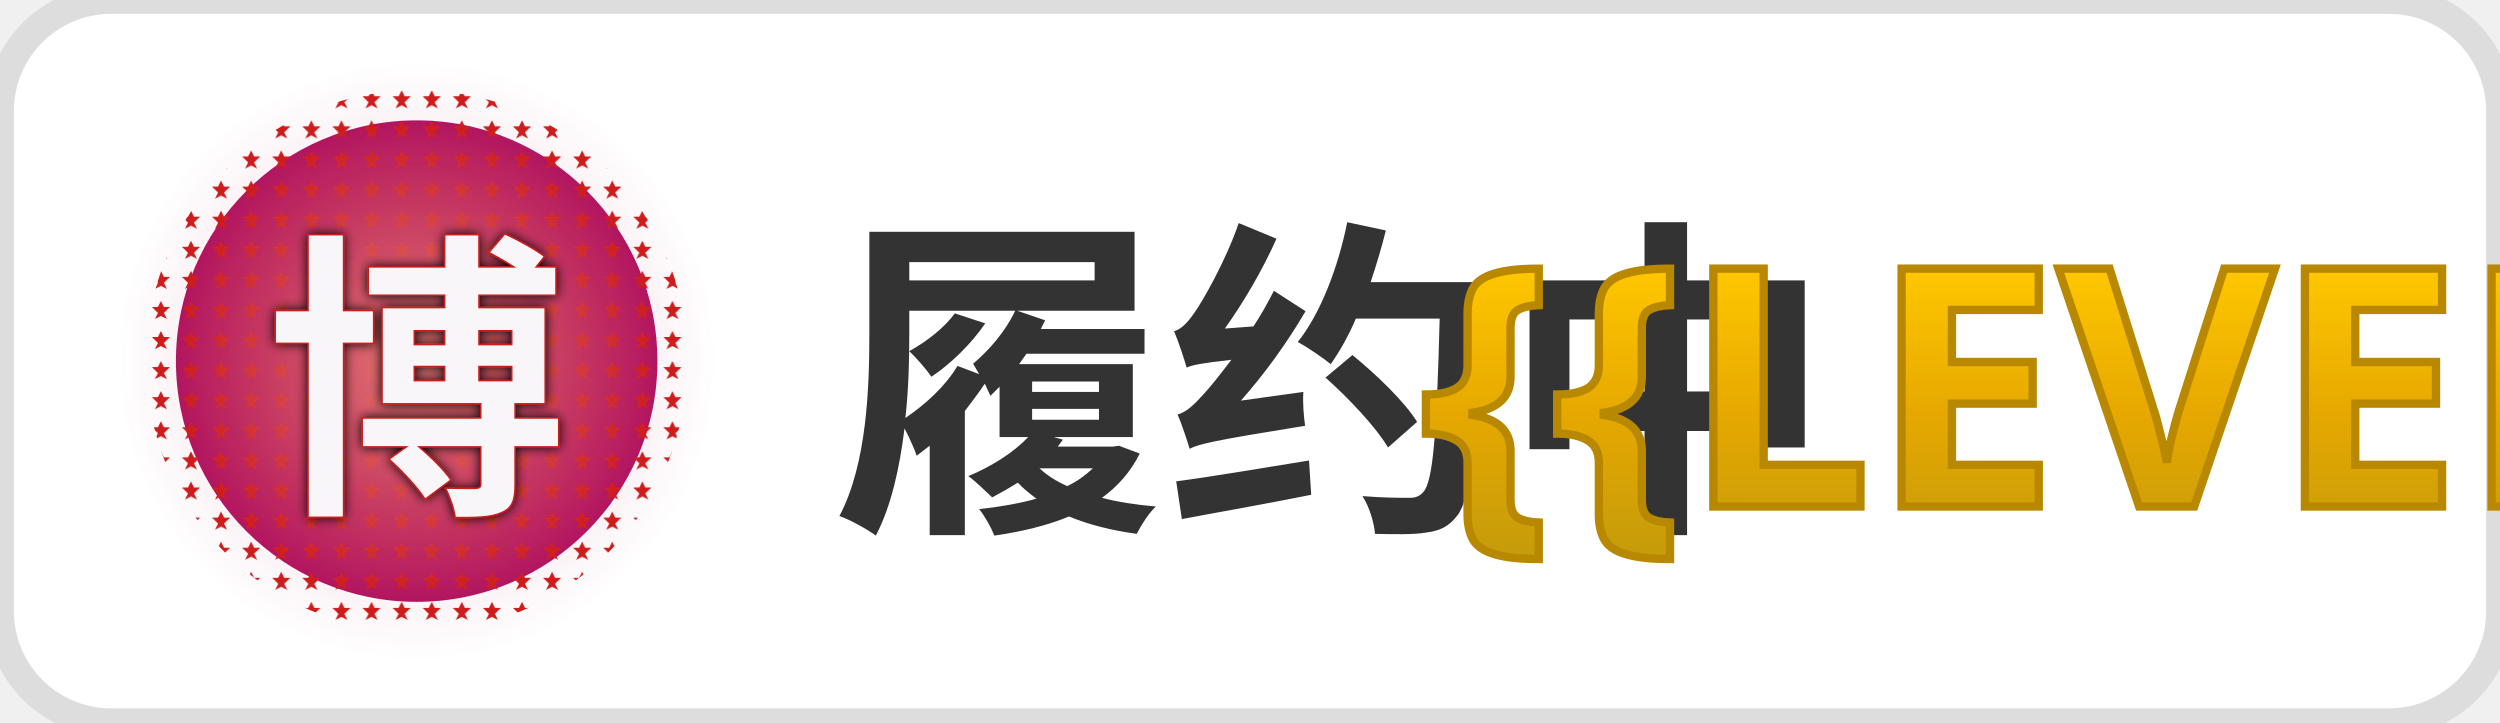
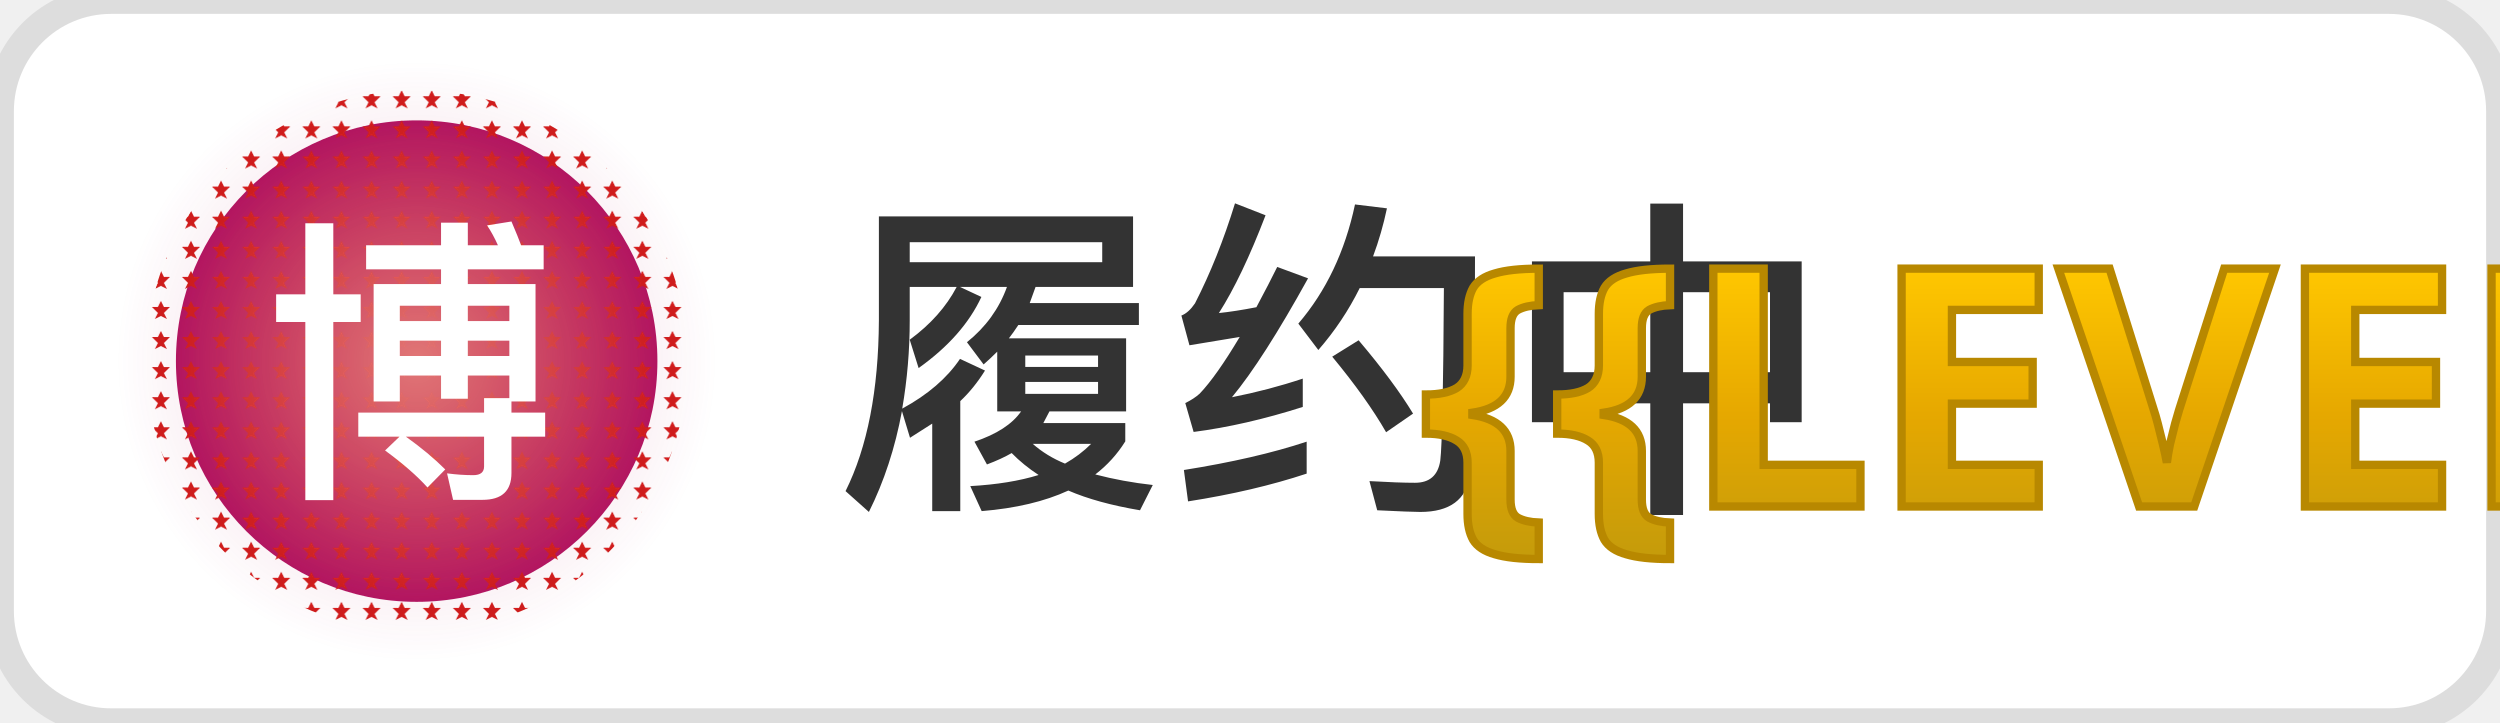
<svg xmlns="http://www.w3.org/2000/svg" width="90" height="26" viewBox="0 0 90 26">
  <rect x="0" y="0" width="90" height="26" rx="4" ry="4" fill="#fff" stroke="#ddd" />
  <svg x="2" y="0" width="26" height="26" viewBox="0 0 240 240">
    <defs>
      <radialGradient id="goldGradient" cx="50%" cy="50%" r="50%">
        <stop offset="0%" stop-color="rgba(205, 28, 28, 1)" />
        <stop offset="100%" stop-color="rgba(178, 21, 97, 1)" />
      </radialGradient>
      <radialGradient id="outerGlow" cx="50%" cy="50%" r="50%">
        <stop offset="0%" stop-color="rgba(205, 28, 28, 1)" stop-opacity="0.25" />
        <stop offset="100%" stop-color="rgba(178, 21, 97, 1)" stop-opacity="0" />
      </radialGradient>
      <pattern id="ringPattern" x="0" y="0" width="10" height="10" patternUnits="userSpaceOnUse">
        <path d="M5 0 L6 2 L8 2 L6 4 L7 6 L5 5 L3 6 L4 4 L2 2 L4 2 Z" fill="rgba(205, 28, 28, 1)" />
      </pattern>
      <radialGradient id="shine" cx="50%" cy="50%" r="50%">
        <stop offset="0%" stop-color="#fff" stop-opacity="0.4" />
        <stop offset="100%" stop-color="#fff" stop-opacity="0" />
      </radialGradient>
      <filter id="textGlow" x="-50%" y="-50%" width="200%" height="200%">
        <feGaussianBlur in="SourceAlpha" stdDeviation="2" result="blur" />
        <feMerge>
          <feMergeNode in="blur" />
          <feMergeNode in="SourceGraphic" />
        </feMerge>
      </filter>
      <linearGradient id="goldGradientL1" x1="0%" y1="0%" x2="0%" y2="100%">
        <stop offset="0%" stop-color="#FFC700" />
        <stop offset="50%" stop-color="#E6A800" />
        <stop offset="100%" stop-color="#C49B0B" />
      </linearGradient>
    </defs>
    <circle cx="120" cy="120" r="80" fill="url(#goldGradient)" />
    <circle cx="120" cy="120" r="100" fill="url(#outerGlow)" />
    <circle cx="120" cy="120" r="90" fill="url(#ringPattern)">
      <animateTransform attributeName="transform" type="rotate" from="0 120 120" to="360 120 120" dur="20s" repeatCount="indefinite" />
    </circle>
    <g fill="rgba(178, 21, 97, 1)">
        </g>
    <circle cx="120" cy="120" r="80" fill="url(#shine)">
      <animateTransform attributeName="transform" type="rotate" from="0 120 120" to="360 120 120" dur="40s" repeatCount="indefinite" />
    </circle>
-     <text x="120" y="128" text-anchor="middle" dominant-baseline="middle" font-family="微软雅黑, sans-serif" font-weight="bold" fill="#f9f6f9ff" stroke="rgba(205, 28, 28, 1)" stroke-width="0.5" filter="url(#textGlow)" font-size="100">
-             博
-         </text>
+     <g transform="translate(68, 50)">
+       <g data-gra="path-name" class="tp-name iconsvg-namesvg" fill="white">
+         <g transform="scale(1)">
+           <g>
+             <path d="M60.10 63.20L46.40 63.20L46.40 68.30L60.10 68.30L60.10 63.20ZM82.80 63.20L69 63.20L69 68.30L82.80 68.30L82.80 63.20ZM69 56.70L82.80 56.70L82.80 51.60L69 51.60L69 56.70ZM46.40 56.70L60.10 56.70L60.10 51.60L46.40 51.60L46.40 56.70ZM60.10 74.80L46.40 74.80L46.40 83.40L37.70 83.40L37.70 44.40L60.10 44.40L60.10 39.50L35.20 39.50L35.20 31.50L60.10 31.50L60.10 24L69 24L69 31.50L79 31.50Q77.40 27.90 75.40 24.90L75.40 24.90L83.50 23.60Q85.80 29 86.70 31.50L86.70 31.50L94.20 31.50L94.20 39.50L69 39.50L69 44.40L91.50 44.40L91.50 83.40L83.50 83.40L83.50 87.10L94.70 87.10L94.70 95.10L83.50 95.10L83.50 107.20Q83.50 116.10 73.90 116.10L73.90 116.10L64.10 116.10L62.10 107.30Q66.60 107.90 70.80 107.90L70.80 107.90Q74.40 107.90 74.40 105L74.40 105L74.40 95.10L48.40 95.10Q56 100.50 61.50 106L61.50 106L55.60 112Q50.50 106.30 41.50 99.70L41.50 99.70L46.30 95.10L32.60 95.10L32.60 87.10L74.40 87.10L74.40 82.30L82.80 82.30L82.80 74.80L69 74.80L69 82.50L60.10 82.50L60.10 74.80ZM5.30 57L5.30 47.80L15 47.80L15 24.20L24.30 24.20L24.30 47.80L33.40 47.80L33.40 57L24.30 57L24.30 116.20L15 116.20L15 57L5.30 57Z" />
+           </g>
+         </g>
+       </g>
+     </g>
  </svg>
-   <text x="48" y="14" text-anchor="middle" dominant-baseline="middle" font-family="微软雅黑, sans-serif" font-size="12" fill="#333" font-weight="bold">
-         履约中
-     </text>
+   <g transform="translate(30, 4.5)">
+     <g data-gra="path-name" class="tp-name iconsvg-namesvg" fill="#333">
+       <g transform="scale(1)">
+         <g>
+           <path d="M6.76 10.31L5.90 10.31L5.90 8.16Q5.66 8.40 5.41 8.62L5.41 8.62L4.81 7.82Q5.83 7.00 6.25 5.83L6.25 5.83L4.56 5.83L5.33 6.19Q4.67 7.61 3.07 8.75L3.07 8.75L2.75 7.73Q3.88 6.90 4.44 5.83L4.44 5.83L2.75 5.83L2.75 7.03Q2.75 8.65 2.48 10.21L2.48 10.21Q3.86 9.46 4.56 8.42L4.56 8.42L5.46 8.84Q5.06 9.48 4.57 9.94L4.57 9.94L4.57 13.90L3.56 13.90L3.56 10.75L2.76 11.26L2.47 10.30Q2.10 12.29 1.28 13.93L1.28 13.93L0.44 13.18Q1.62 10.81 1.64 7.03L1.64 7.03L1.64 3.29L10.79 3.29L10.79 5.83L7.28 5.83L7.07 6.41L11.00 6.41L11.00 7.20L6.66 7.20Q6.49 7.46 6.32 7.68L6.32 7.68L10.54 7.68L10.54 10.31L7.78 10.31L7.56 10.73L10.51 10.73L10.51 11.39Q10.08 12.08 9.43 12.58L9.43 12.58Q10.42 12.84 11.50 12.96L11.50 12.96L11.04 13.87Q9.50 13.61 8.46 13.16L8.46 13.16Q7.18 13.75 5.34 13.90L5.34 13.90L4.93 13.00Q6.36 12.92 7.39 12.60L7.39 12.60Q6.84 12.24 6.42 11.81L6.42 11.81Q6.06 12.02 5.53 12.22L5.53 12.22L5.08 11.40Q6.28 11.00 6.76 10.31L6.76 10.31ZM8.34 12.19Q8.87 11.89 9.28 11.48L9.28 11.48L7.18 11.48Q7.68 11.92 8.34 12.19L8.34 12.19ZM9.68 4.94L9.68 4.22L2.75 4.22L2.75 4.94L9.68 4.94ZM6.91 9.68L9.53 9.68L9.53 9.25L6.91 9.25L6.91 9.68ZM6.91 8.30L6.91 8.71L9.53 8.71L9.53 8.30L6.91 8.30ZM17.96 8.34L18.91 7.75Q20.18 9.25 20.87 10.39L20.87 10.39L19.90 11.06Q19.20 9.84 17.96 8.34L17.96 8.34ZM18.78 2.86L19.93 3Q19.74 3.90 19.43 4.73L19.43 4.73L23.10 4.73Q23.10 11.10 22.92 12.61L22.92 12.61Q22.72 13.93 21.13 13.93L21.13 13.93Q20.81 13.93 19.58 13.87L19.58 13.87L19.30 12.82Q20.35 12.88 20.94 12.88L20.94 12.88Q21.73 12.88 21.85 12.08L21.85 12.08Q21.95 11.26 21.98 5.87L21.98 5.87L18.95 5.87Q18.35 7.08 17.46 8.10L17.46 8.10L16.74 7.15Q18.24 5.40 18.78 2.86L18.78 2.86ZM17.04 11.40L17.04 12.55Q15.14 13.18 12.77 13.55L12.77 13.55L12.62 12.42Q15.20 12.01 17.04 11.40L17.04 11.40ZM14.46 2.82L15.56 3.25Q14.71 5.47 13.88 6.77L13.88 6.77Q14.46 6.71 15.23 6.56L15.23 6.56Q15.70 5.68 15.98 5.11L15.98 5.11L17.09 5.52Q15.47 8.45 14.35 9.80L14.35 9.80Q15.67 9.54 16.90 9.13L16.90 9.13L16.90 10.15Q14.83 10.81 12.97 11.05L12.97 11.05L12.67 10.01Q12.98 9.86 13.19 9.67L13.19 9.67Q13.79 9.04 14.63 7.63L14.63 7.63L12.82 7.93L12.53 6.86Q12.79 6.76 13.02 6.42L13.02 6.42Q13.85 4.80 14.46 2.82L14.46 2.82ZM29.41 4.91L29.41 2.83L30.59 2.83L30.59 4.91L34.86 4.91L34.86 10.70L33.72 10.70L33.72 10.02L30.59 10.02L30.59 14.04L29.41 14.04L29.41 10.02L26.29 10.02L26.29 10.70L25.15 10.70L25.15 4.91L29.41 4.91ZM26.29 6.02L26.29 8.90L29.41 8.90L29.41 6.02L26.29 6.02ZM30.59 6.02L30.59 8.90L33.72 8.90L33.72 6.02L30.59 6.02Z" />
+         </g>
+       </g>
+     </g>
+   </g>
  <text x="78" y="14" text-anchor="middle" dominant-baseline="middle" font-family="微软雅黑, sans-serif" font-weight="bold" font-size="12" fill="url(#goldGradientL1)" stroke="#B88800" stroke-width="0.3">
        {{LEVEL}}
    </text>
</svg>
